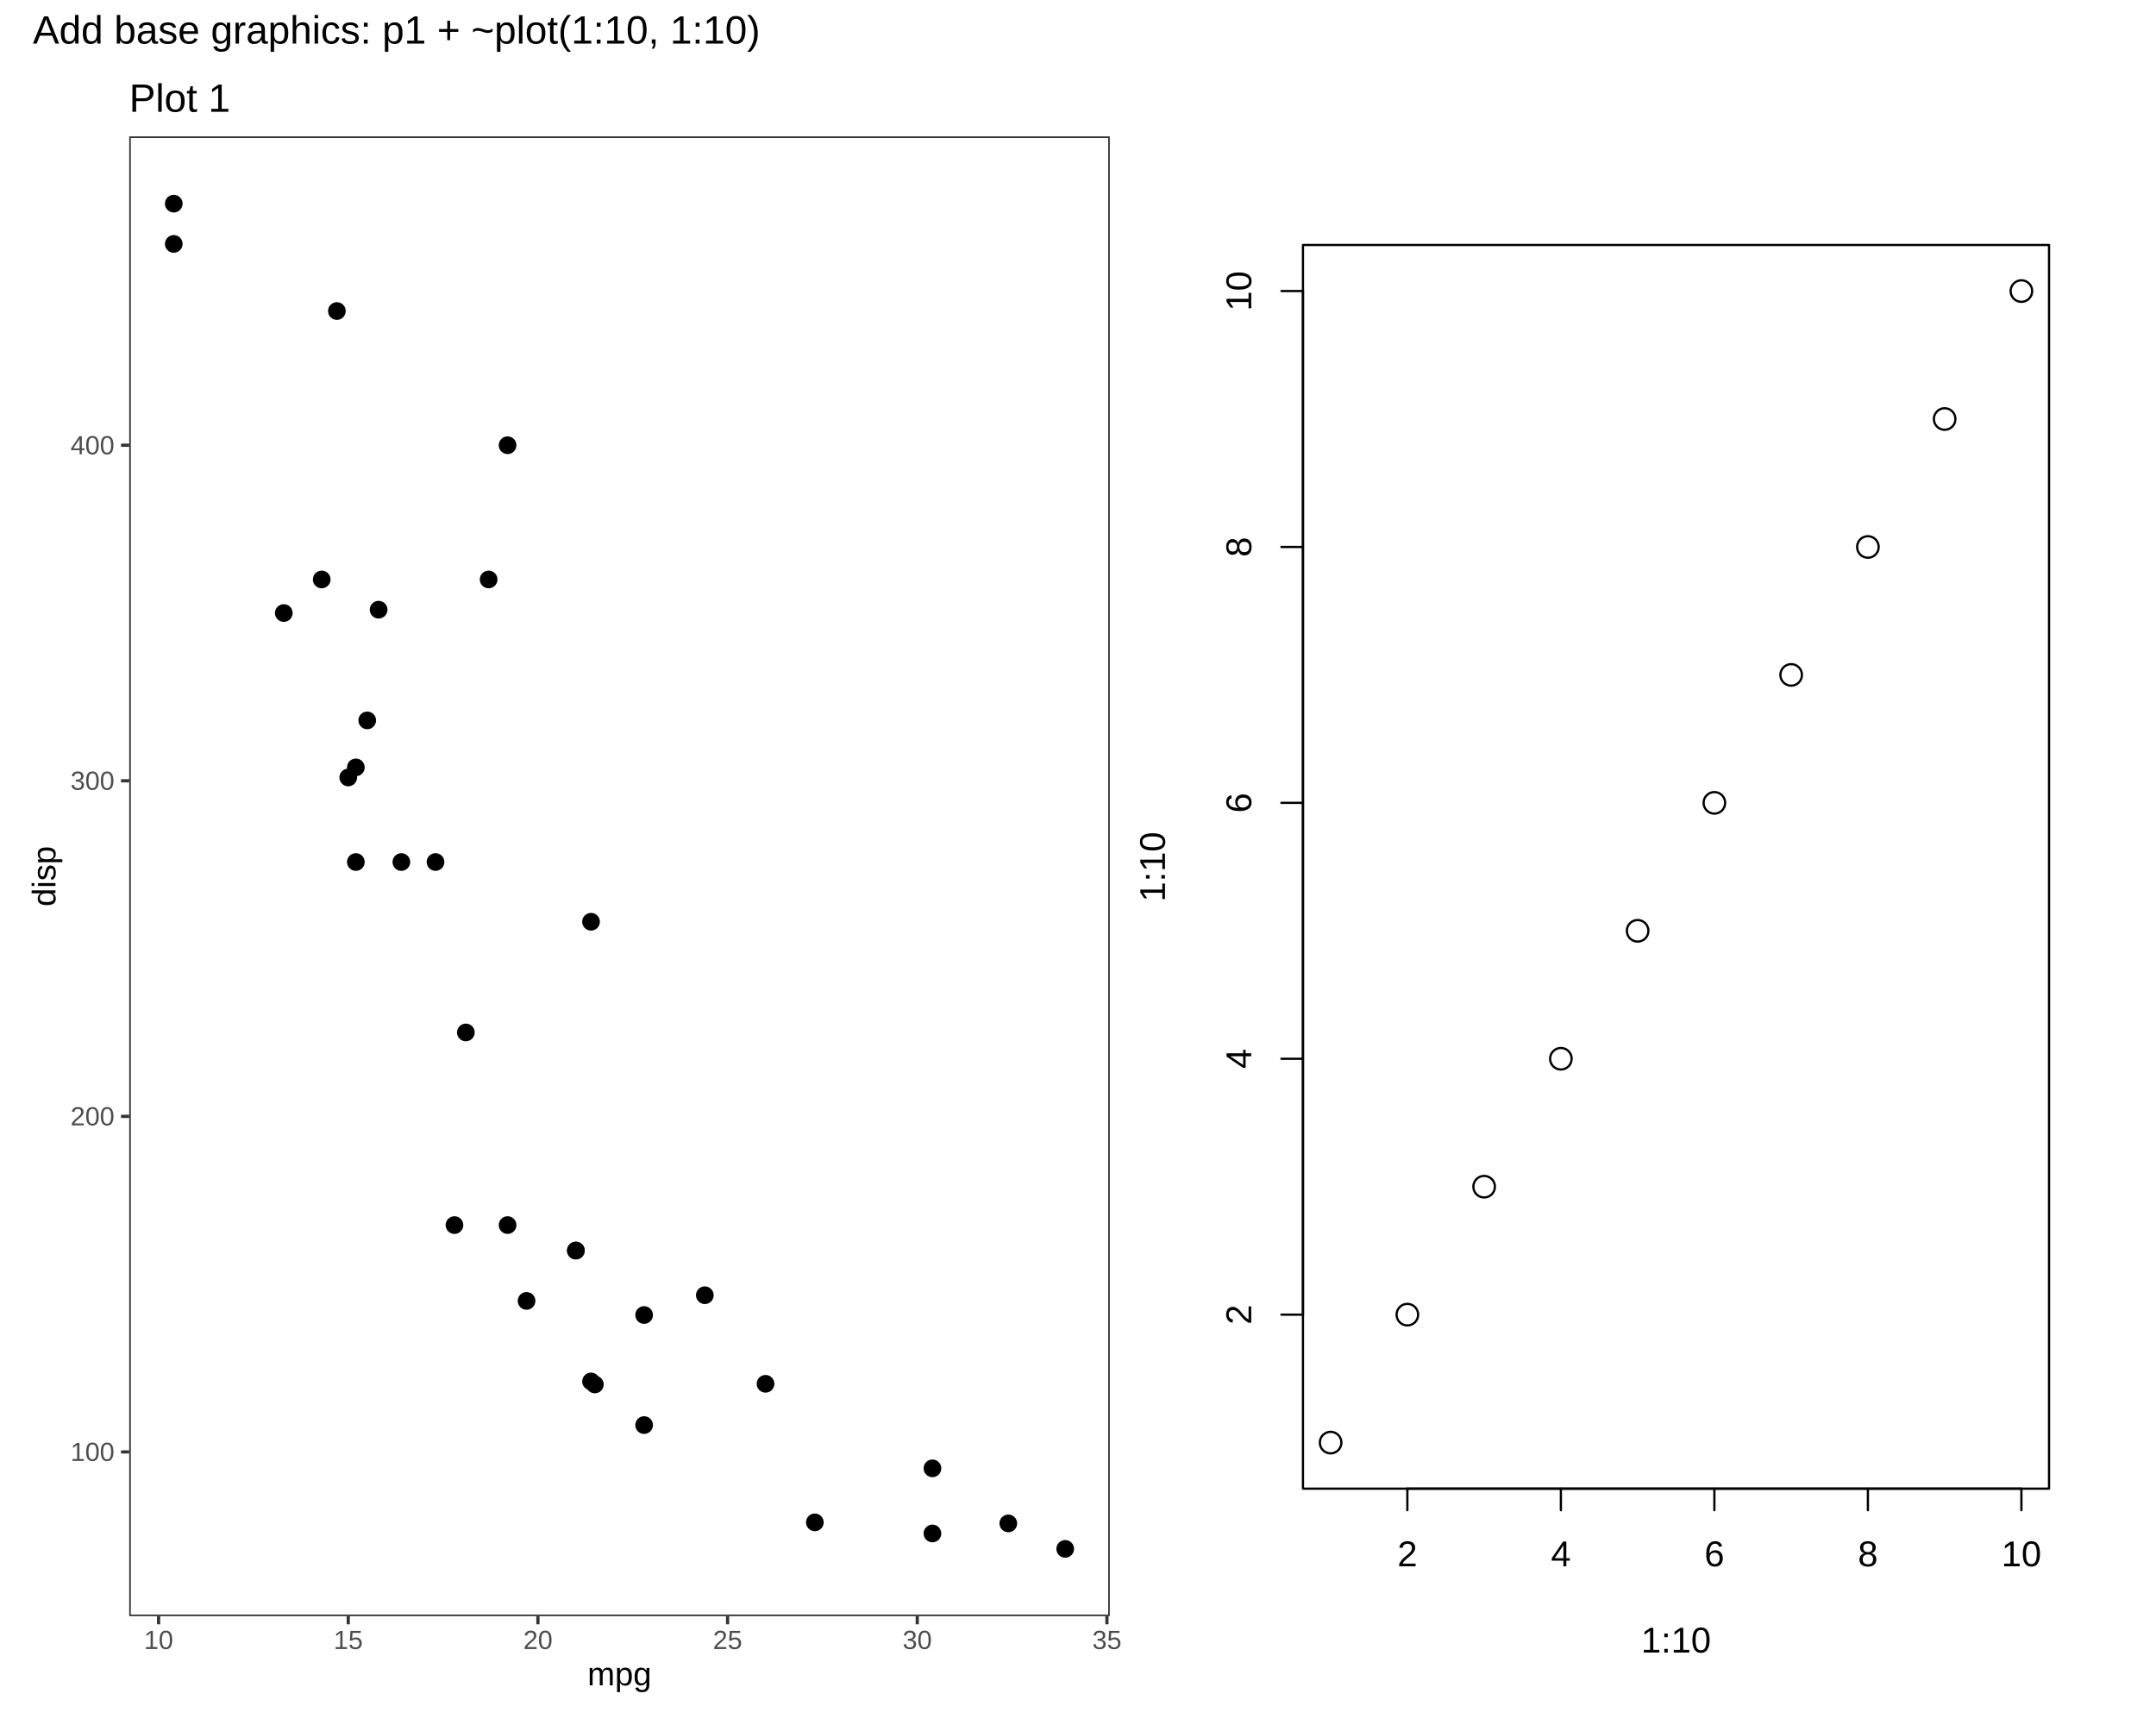
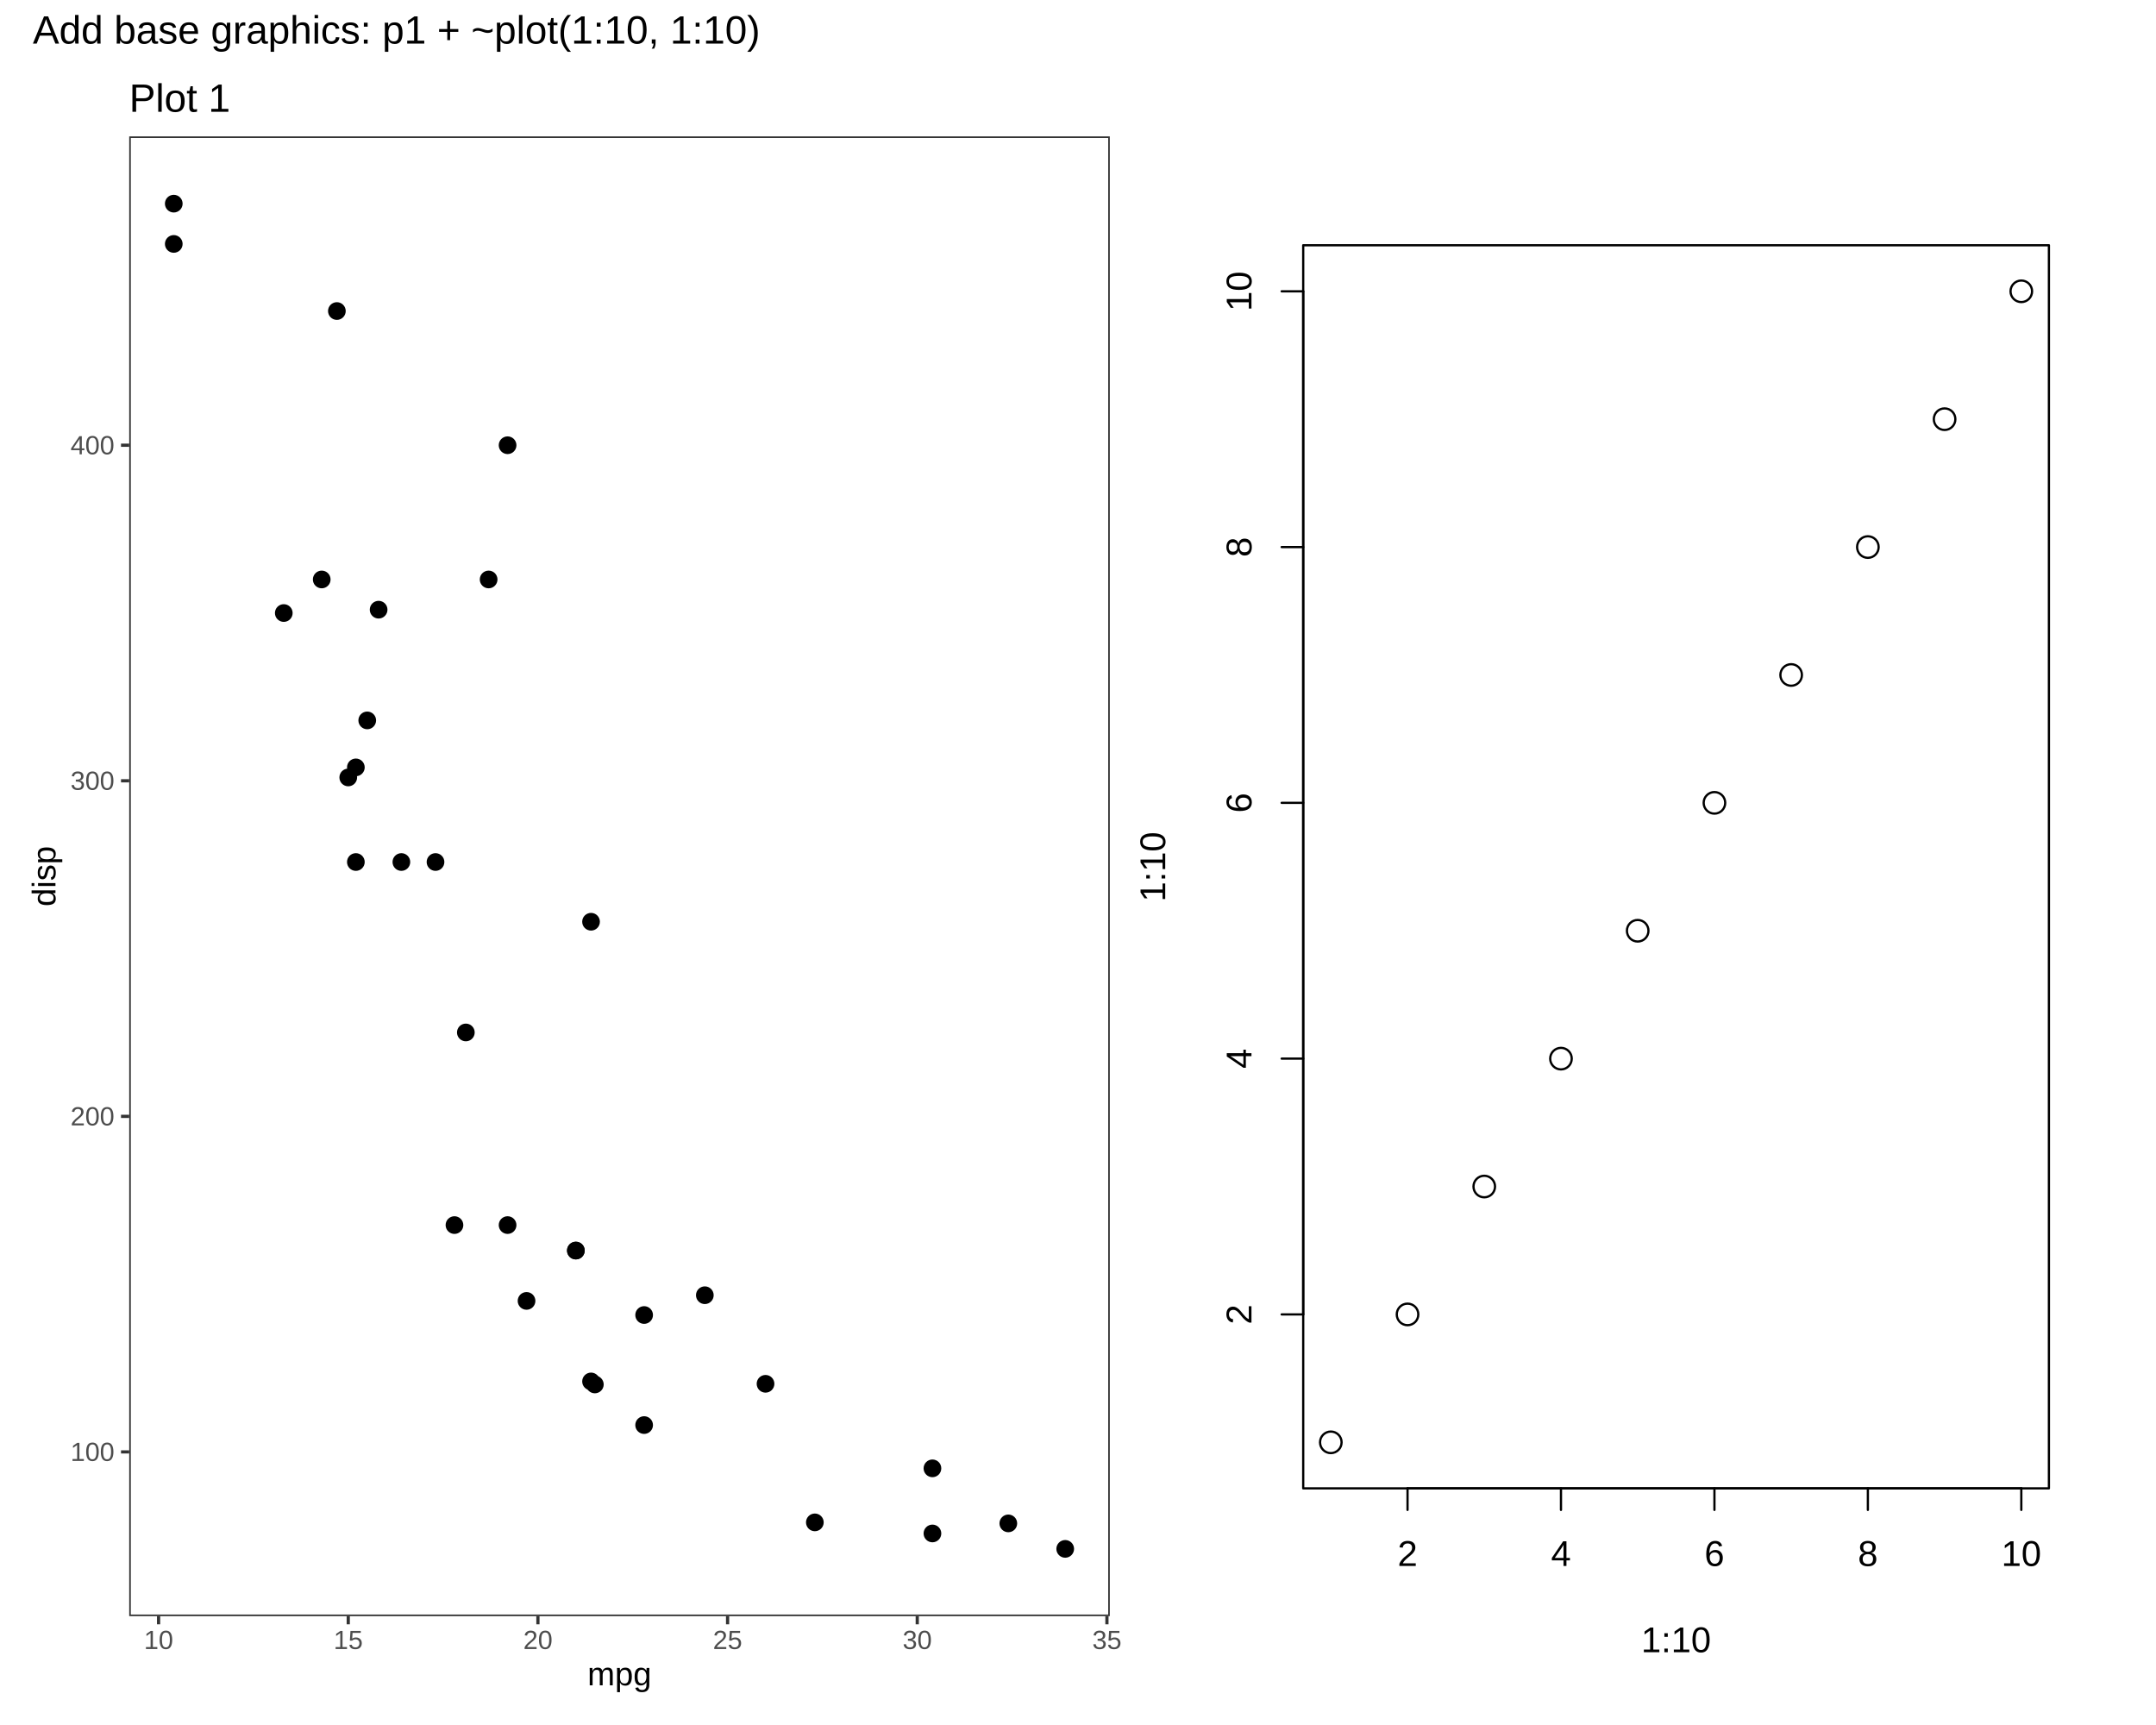
<svg xmlns="http://www.w3.org/2000/svg" viewBox="0 0 720.00 576.00">
  <defs>
    <style type="text/css">
    line, polyline, polygon, path, rect, circle {
      fill: none;
      stroke: #000000;
      stroke-linecap: round;
      stroke-linejoin: round;
      stroke-miterlimit: 10.00;
    }
  </style>
  </defs>
  <rect width="100%" height="100%" style="stroke: none; fill: #FFFFFF;" />
  <rect x="0.00" y="0.00" width="720.00" height="576.00" style="stroke-width: 1.07; stroke: #FFFFFF; fill: #FFFFFF;" />
  <defs>
    <clipPath id="cpMzc2LjA5fDcxNC41Mnw1NzAuNTJ8MjIuNzc=">
      <rect x="376.09" y="22.77" width="338.43" height="547.75" />
    </clipPath>
  </defs>
  <rect x="376.09" y="22.77" width="338.43" height="547.75" style="stroke-width: 1.07; stroke: #FFFFFF; fill: #FFFFFF;" clip-path="url(#cpMzc2LjA5fDcxNC41Mnw1NzAuNTJ8MjIuNzc=)" />
  <defs>
    <clipPath id="cpMC4wMHw3MjAuMDB8NTc2LjAwfDAuMDA=">
      <rect x="0.00" y="0.00" width="720.00" height="576.00" />
    </clipPath>
  </defs>
  <defs>
    <clipPath id="cpNS40OHwzNzYuMDl8NTcwLjUyfDIyLjc3">
      <rect x="5.48" y="22.77" width="370.61" height="547.75" />
    </clipPath>
  </defs>
  <rect x="5.48" y="22.77" width="370.61" height="547.75" style="stroke-width: 1.07; stroke: #FFFFFF; fill: #FFFFFF;" clip-path="url(#cpNS40OHwzNzYuMDl8NTcwLjUyfDIyLjc3)" />
  <defs>
    <clipPath id="cpMC4wMHw3MjAuMDB8NTc2LjAwfDAuMDA=">
      <rect x="0.00" y="0.00" width="720.00" height="576.00" />
    </clipPath>
  </defs>
  <defs>
    <clipPath id="cpNDMuMTV8MzcwLjYxfDUzOS42NXw0NS41NA==">
      <rect x="43.15" y="45.54" width="327.47" height="494.11" />
    </clipPath>
  </defs>
  <rect x="43.15" y="45.54" width="327.47" height="494.11" style="stroke-width: 1.07; stroke: none; fill: #FFFFFF;" clip-path="url(#cpNDMuMTV8MzcwLjYxfDUzOS42NXw0NS41NA==)" />
  <circle cx="192.31" cy="417.58" r="1.95pt" style="stroke-width: 0.71; fill: #000000;" clip-path="url(#cpNDMuMTV8MzcwLjYxfDUzOS42NXw0NS41NA==)" />
  <circle cx="192.31" cy="417.58" r="1.95pt" style="stroke-width: 0.71; fill: #000000;" clip-path="url(#cpNDMuMTV8MzcwLjYxfDUzOS42NXw0NS41NA==)" />
  <circle cx="215.11" cy="475.85" r="1.95pt" style="stroke-width: 0.71; fill: #000000;" clip-path="url(#cpNDMuMTV8MzcwLjYxfDUzOS42NXw0NS41NA==)" />
  <circle cx="197.38" cy="307.78" r="1.95pt" style="stroke-width: 0.71; fill: #000000;" clip-path="url(#cpNDMuMTV8MzcwLjYxfDUzOS42NXw0NS41NA==)" />
  <circle cx="163.18" cy="193.49" r="1.95pt" style="stroke-width: 0.71; fill: #000000;" clip-path="url(#cpNDMuMTV8MzcwLjYxfDUzOS42NXw0NS41NA==)" />
  <circle cx="155.57" cy="344.75" r="1.95pt" style="stroke-width: 0.71; fill: #000000;" clip-path="url(#cpNDMuMTV8MzcwLjYxfDUzOS42NXw0NS41NA==)" />
  <circle cx="107.44" cy="193.49" r="1.95pt" style="stroke-width: 0.71; fill: #000000;" clip-path="url(#cpNDMuMTV8MzcwLjYxfDUzOS42NXw0NS41NA==)" />
  <circle cx="235.38" cy="432.49" r="1.95pt" style="stroke-width: 0.71; fill: #000000;" clip-path="url(#cpNDMuMTV8MzcwLjYxfDUzOS42NXw0NS41NA==)" />
  <circle cx="215.11" cy="439.10" r="1.95pt" style="stroke-width: 0.71; fill: #000000;" clip-path="url(#cpNDMuMTV8MzcwLjYxfDUzOS42NXw0NS41NA==)" />
  <circle cx="169.51" cy="409.07" r="1.95pt" style="stroke-width: 0.71; fill: #000000;" clip-path="url(#cpNDMuMTV8MzcwLjYxfDUzOS42NXw0NS41NA==)" />
  <circle cx="151.77" cy="409.07" r="1.95pt" style="stroke-width: 0.71; fill: #000000;" clip-path="url(#cpNDMuMTV8MzcwLjYxfDUzOS42NXw0NS41NA==)" />
  <circle cx="134.04" cy="287.84" r="1.95pt" style="stroke-width: 0.71; fill: #000000;" clip-path="url(#cpNDMuMTV8MzcwLjYxfDUzOS42NXw0NS41NA==)" />
  <circle cx="145.44" cy="287.84" r="1.95pt" style="stroke-width: 0.71; fill: #000000;" clip-path="url(#cpNDMuMTV8MzcwLjYxfDUzOS42NXw0NS41NA==)" />
  <circle cx="118.84" cy="287.84" r="1.95pt" style="stroke-width: 0.71; fill: #000000;" clip-path="url(#cpNDMuMTV8MzcwLjYxfDUzOS42NXw0NS41NA==)" />
  <circle cx="58.03" cy="68.00" r="1.95pt" style="stroke-width: 0.71; fill: #000000;" clip-path="url(#cpNDMuMTV8MzcwLjYxfDUzOS42NXw0NS41NA==)" />
  <circle cx="58.03" cy="81.45" r="1.95pt" style="stroke-width: 0.71; fill: #000000;" clip-path="url(#cpNDMuMTV8MzcwLjYxfDUzOS42NXw0NS41NA==)" />
  <circle cx="112.50" cy="103.86" r="1.95pt" style="stroke-width: 0.71; fill: #000000;" clip-path="url(#cpNDMuMTV8MzcwLjYxfDUzOS42NXw0NS41NA==)" />
  <circle cx="336.73" cy="508.68" r="1.95pt" style="stroke-width: 0.71; fill: #000000;" clip-path="url(#cpNDMuMTV8MzcwLjYxfDUzOS42NXw0NS41NA==)" />
  <circle cx="311.39" cy="512.04" r="1.95pt" style="stroke-width: 0.71; fill: #000000;" clip-path="url(#cpNDMuMTV8MzcwLjYxfDUzOS42NXw0NS41NA==)" />
  <circle cx="355.73" cy="517.19" r="1.95pt" style="stroke-width: 0.71; fill: #000000;" clip-path="url(#cpNDMuMTV8MzcwLjYxfDUzOS42NXw0NS41NA==)" />
  <circle cx="198.65" cy="462.29" r="1.95pt" style="stroke-width: 0.71; fill: #000000;" clip-path="url(#cpNDMuMTV8MzcwLjYxfDUzOS42NXw0NS41NA==)" />
  <circle cx="122.64" cy="240.55" r="1.95pt" style="stroke-width: 0.71; fill: #000000;" clip-path="url(#cpNDMuMTV8MzcwLjYxfDUzOS42NXw0NS41NA==)" />
  <circle cx="118.84" cy="256.24" r="1.95pt" style="stroke-width: 0.71; fill: #000000;" clip-path="url(#cpNDMuMTV8MzcwLjYxfDUzOS42NXw0NS41NA==)" />
  <circle cx="94.77" cy="204.70" r="1.95pt" style="stroke-width: 0.71; fill: #000000;" clip-path="url(#cpNDMuMTV8MzcwLjYxfDUzOS42NXw0NS41NA==)" />
  <circle cx="169.51" cy="148.67" r="1.95pt" style="stroke-width: 0.71; fill: #000000;" clip-path="url(#cpNDMuMTV8MzcwLjYxfDUzOS42NXw0NS41NA==)" />
  <circle cx="272.12" cy="508.34" r="1.95pt" style="stroke-width: 0.71; fill: #000000;" clip-path="url(#cpNDMuMTV8MzcwLjYxfDUzOS42NXw0NS41NA==)" />
  <circle cx="255.65" cy="462.07" r="1.95pt" style="stroke-width: 0.71; fill: #000000;" clip-path="url(#cpNDMuMTV8MzcwLjYxfDUzOS42NXw0NS41NA==)" />
  <circle cx="311.39" cy="490.30" r="1.95pt" style="stroke-width: 0.71; fill: #000000;" clip-path="url(#cpNDMuMTV8MzcwLjYxfDUzOS42NXw0NS41NA==)" />
  <circle cx="126.44" cy="203.58" r="1.95pt" style="stroke-width: 0.71; fill: #000000;" clip-path="url(#cpNDMuMTV8MzcwLjYxfDUzOS42NXw0NS41NA==)" />
  <circle cx="175.84" cy="434.39" r="1.95pt" style="stroke-width: 0.71; fill: #000000;" clip-path="url(#cpNDMuMTV8MzcwLjYxfDUzOS42NXw0NS41NA==)" />
  <circle cx="116.30" cy="259.60" r="1.95pt" style="stroke-width: 0.71; fill: #000000;" clip-path="url(#cpNDMuMTV8MzcwLjYxfDUzOS42NXw0NS41NA==)" />
  <circle cx="197.38" cy="461.28" r="1.95pt" style="stroke-width: 0.71; fill: #000000;" clip-path="url(#cpNDMuMTV8MzcwLjYxfDUzOS42NXw0NS41NA==)" />
  <rect x="43.15" y="45.54" width="327.47" height="494.11" style="stroke-width: 1.07; stroke: #333333;" clip-path="url(#cpNDMuMTV8MzcwLjYxfDUzOS42NXw0NS41NA==)" />
  <defs>
    <clipPath id="cpMC4wMHw3MjAuMDB8NTc2LjAwfDAuMDA=">
      <rect x="0.00" y="0.00" width="720.00" height="576.00" />
    </clipPath>
  </defs>
  <g clip-path="url(#cpMC4wMHw3MjAuMDB8NTc2LjAwfDAuMDA=)">
    <text x="23.54" y="487.83" style="font-size: 8.80px; fill: #4D4D4D; font-family: Liberation Sans;" textLength="14.67px" lengthAdjust="spacingAndGlyphs">100</text>
  </g>
  <g clip-path="url(#cpMC4wMHw3MjAuMDB8NTc2LjAwfDAuMDA=)">
    <text x="23.54" y="375.79" style="font-size: 8.80px; fill: #4D4D4D; font-family: Liberation Sans;" textLength="14.67px" lengthAdjust="spacingAndGlyphs">200</text>
  </g>
  <g clip-path="url(#cpMC4wMHw3MjAuMDB8NTc2LjAwfDAuMDA=)">
    <text x="23.54" y="263.74" style="font-size: 8.80px; fill: #4D4D4D; font-family: Liberation Sans;" textLength="14.67px" lengthAdjust="spacingAndGlyphs">300</text>
  </g>
  <g clip-path="url(#cpMC4wMHw3MjAuMDB8NTc2LjAwfDAuMDA=)">
    <text x="23.54" y="151.70" style="font-size: 8.80px; fill: #4D4D4D; font-family: Liberation Sans;" textLength="14.67px" lengthAdjust="spacingAndGlyphs">400</text>
  </g>
  <polyline points="40.41,484.81 43.15,484.81 " style="stroke-width: 1.07; stroke: #333333; stroke-linecap: butt;" clip-path="url(#cpMC4wMHw3MjAuMDB8NTc2LjAwfDAuMDA=)" />
  <polyline points="40.41,372.77 43.15,372.77 " style="stroke-width: 1.07; stroke: #333333; stroke-linecap: butt;" clip-path="url(#cpMC4wMHw3MjAuMDB8NTc2LjAwfDAuMDA=)" />
  <polyline points="40.41,260.72 43.15,260.72 " style="stroke-width: 1.07; stroke: #333333; stroke-linecap: butt;" clip-path="url(#cpMC4wMHw3MjAuMDB8NTc2LjAwfDAuMDA=)" />
  <polyline points="40.41,148.67 43.15,148.67 " style="stroke-width: 1.07; stroke: #333333; stroke-linecap: butt;" clip-path="url(#cpMC4wMHw3MjAuMDB8NTc2LjAwfDAuMDA=)" />
  <polyline points="52.96,542.39 52.96,539.65 " style="stroke-width: 1.07; stroke: #333333; stroke-linecap: butt;" clip-path="url(#cpMC4wMHw3MjAuMDB8NTc2LjAwfDAuMDA=)" />
  <polyline points="116.30,542.39 116.30,539.65 " style="stroke-width: 1.07; stroke: #333333; stroke-linecap: butt;" clip-path="url(#cpMC4wMHw3MjAuMDB8NTc2LjAwfDAuMDA=)" />
  <polyline points="179.64,542.39 179.64,539.65 " style="stroke-width: 1.07; stroke: #333333; stroke-linecap: butt;" clip-path="url(#cpMC4wMHw3MjAuMDB8NTc2LjAwfDAuMDA=)" />
  <polyline points="242.98,542.39 242.98,539.65 " style="stroke-width: 1.07; stroke: #333333; stroke-linecap: butt;" clip-path="url(#cpMC4wMHw3MjAuMDB8NTc2LjAwfDAuMDA=)" />
  <polyline points="306.32,542.39 306.32,539.65 " style="stroke-width: 1.07; stroke: #333333; stroke-linecap: butt;" clip-path="url(#cpMC4wMHw3MjAuMDB8NTc2LjAwfDAuMDA=)" />
  <polyline points="369.66,542.39 369.66,539.65 " style="stroke-width: 1.07; stroke: #333333; stroke-linecap: butt;" clip-path="url(#cpMC4wMHw3MjAuMDB8NTc2LjAwfDAuMDA=)" />
  <g clip-path="url(#cpMC4wMHw3MjAuMDB8NTc2LjAwfDAuMDA=)">
    <text x="48.07" y="550.63" style="font-size: 8.80px; fill: #4D4D4D; font-family: Liberation Sans;" textLength="9.78px" lengthAdjust="spacingAndGlyphs">10</text>
  </g>
  <g clip-path="url(#cpMC4wMHw3MjAuMDB8NTc2LjAwfDAuMDA=)">
    <text x="111.41" y="550.63" style="font-size: 8.80px; fill: #4D4D4D; font-family: Liberation Sans;" textLength="9.78px" lengthAdjust="spacingAndGlyphs">15</text>
  </g>
  <g clip-path="url(#cpMC4wMHw3MjAuMDB8NTc2LjAwfDAuMDA=)">
    <text x="174.75" y="550.63" style="font-size: 8.80px; fill: #4D4D4D; font-family: Liberation Sans;" textLength="9.78px" lengthAdjust="spacingAndGlyphs">20</text>
  </g>
  <g clip-path="url(#cpMC4wMHw3MjAuMDB8NTc2LjAwfDAuMDA=)">
    <text x="238.09" y="550.63" style="font-size: 8.80px; fill: #4D4D4D; font-family: Liberation Sans;" textLength="9.78px" lengthAdjust="spacingAndGlyphs">25</text>
  </g>
  <g clip-path="url(#cpMC4wMHw3MjAuMDB8NTc2LjAwfDAuMDA=)">
    <text x="301.43" y="550.63" style="font-size: 8.80px; fill: #4D4D4D; font-family: Liberation Sans;" textLength="9.78px" lengthAdjust="spacingAndGlyphs">30</text>
  </g>
  <g clip-path="url(#cpMC4wMHw3MjAuMDB8NTc2LjAwfDAuMDA=)">
    <text x="364.77" y="550.63" style="font-size: 8.80px; fill: #4D4D4D; font-family: Liberation Sans;" textLength="9.78px" lengthAdjust="spacingAndGlyphs">35</text>
  </g>
  <g clip-path="url(#cpMC4wMHw3MjAuMDB8NTc2LjAwfDAuMDA=)">
    <text x="196.18" y="562.76" style="font-size: 11.00px; font-family: Liberation Sans;" textLength="21.41px" lengthAdjust="spacingAndGlyphs">mpg</text>
  </g>
  <g clip-path="url(#cpMC4wMHw3MjAuMDB8NTc2LjAwfDAuMDA=)">
    <text transform="translate(18.52,302.69) rotate(-90)" style="font-size: 11.00px; font-family: Liberation Sans;" textLength="20.19px" lengthAdjust="spacingAndGlyphs">disp</text>
  </g>
  <g clip-path="url(#cpMC4wMHw3MjAuMDB8NTc2LjAwfDAuMDA=)">
    <text x="43.15" y="37.33" style="font-size: 13.20px; font-family: Liberation Sans;" textLength="33.70px" lengthAdjust="spacingAndGlyphs">Plot 1</text>
  </g>
  <defs>
    <clipPath id="cpMzgxLjU3fDcwOS4wNHw1MzkuNjV8NDUuNTQ=">
      <rect x="381.57" y="45.54" width="327.47" height="494.11" />
    </clipPath>
  </defs>
  <defs>
    <clipPath id="cpMC4wMHw3MjAuMDB8NTc2LjAwfDAuMDA=">
      <rect x="0.00" y="0.00" width="720.00" height="576.00" />
    </clipPath>
  </defs>
  <defs>
    <clipPath id="cpMzc2LjA5fDcxNC41Mnw1NzAuNTJ8MjIuNzc=">
      <rect x="376.09" y="22.77" width="338.43" height="547.75" />
    </clipPath>
  </defs>
  <defs>
-     <clipPath id="cpNDM1LjEzfDY4NC4yOHw0OTcuMDh8ODEuODE=">
-       <rect x="435.13" y="81.81" width="249.15" height="415.27" />
-     </clipPath>
-   </defs>
-   <defs>
-     <clipPath id="cpMzc2LjA5fDcxNC41Mnw1NzAuNTJ8MjIuNzc=">
-       <rect x="376.09" y="22.77" width="338.43" height="547.75" />
-     </clipPath>
-   </defs>
-   <defs>
-     <clipPath id="cpNDM1LjEzfDY4NC4yOHw0OTcuMDh8ODEuODE=">
-       <rect x="435.13" y="81.81" width="249.15" height="415.27" />
+     <clipPath id="cpNDM1LjM4fDY4NC4xNXw0OTYuOTh8ODEuODk=">
+       <rect x="435.38" y="81.89" width="248.77" height="415.09" />
+     </clipPath>
+   </defs>
+   <defs>
+     <clipPath id="cpMzc2LjA5fDcxNC41Mnw1NzAuNTJ8MjIuNzc=">
+       <rect x="376.09" y="22.77" width="338.43" height="547.75" />
+     </clipPath>
+   </defs>
+   <defs>
+     <clipPath id="cpNDM1LjIxfDY4NC4yNHw0OTYuOTh8ODEuODk=">
+       <rect x="435.21" y="81.89" width="249.03" height="415.09" />
    </clipPath>
  </defs>
  <defs>
    <clipPath id="cpMzc2LjA5fDcxNC41Mnw1NzAuNTJ8MjIuNzc=">
      <rect x="376.09" y="22.77" width="338.43" height="547.75" />
    </clipPath>
  </defs>
  <rect x="291.49" y="-114.17" width="507.64" height="821.62" style="stroke-width: 0.75; stroke: none; fill: #FFFFFF;" clip-path="url(#cpMzc2LjA5fDcxNC41Mnw1NzAuNTJ8MjIuNzc=)" />
  <defs>
-     <clipPath id="cpNDM1LjEzfDY4NC4yOHw0OTcuMDh8ODEuODE=">
-       <rect x="435.13" y="81.81" width="249.15" height="415.27" />
-     </clipPath>
-   </defs>
-   <circle cx="444.36" cy="481.70" r="2.70pt" style="stroke-width: 0.75;" clip-path="url(#cpNDM1LjEzfDY4NC4yOHw0OTcuMDh8ODEuODE=)" />
-   <circle cx="469.99" cy="438.98" r="2.70pt" style="stroke-width: 0.75;" clip-path="url(#cpNDM1LjEzfDY4NC4yOHw0OTcuMDh8ODEuODE=)" />
-   <circle cx="495.63" cy="396.25" r="2.70pt" style="stroke-width: 0.75;" clip-path="url(#cpNDM1LjEzfDY4NC4yOHw0OTcuMDh8ODEuODE=)" />
-   <circle cx="521.26" cy="353.53" r="2.70pt" style="stroke-width: 0.75;" clip-path="url(#cpNDM1LjEzfDY4NC4yOHw0OTcuMDh8ODEuODE=)" />
-   <circle cx="546.89" cy="310.81" r="2.70pt" style="stroke-width: 0.75;" clip-path="url(#cpNDM1LjEzfDY4NC4yOHw0OTcuMDh8ODEuODE=)" />
-   <circle cx="572.52" cy="268.08" r="2.70pt" style="stroke-width: 0.75;" clip-path="url(#cpNDM1LjEzfDY4NC4yOHw0OTcuMDh8ODEuODE=)" />
-   <circle cx="598.16" cy="225.36" r="2.70pt" style="stroke-width: 0.75;" clip-path="url(#cpNDM1LjEzfDY4NC4yOHw0OTcuMDh8ODEuODE=)" />
-   <circle cx="623.79" cy="182.64" r="2.70pt" style="stroke-width: 0.75;" clip-path="url(#cpNDM1LjEzfDY4NC4yOHw0OTcuMDh8ODEuODE=)" />
-   <circle cx="649.42" cy="139.91" r="2.70pt" style="stroke-width: 0.75;" clip-path="url(#cpNDM1LjEzfDY4NC4yOHw0OTcuMDh8ODEuODE=)" />
-   <circle cx="675.05" cy="97.19" r="2.70pt" style="stroke-width: 0.75;" clip-path="url(#cpNDM1LjEzfDY4NC4yOHw0OTcuMDh8ODEuODE=)" />
-   <defs>
-     <clipPath id="cpMzc2LjA5fDcxNC41Mnw1NzAuNTJ8MjIuNzc=">
-       <rect x="376.09" y="22.77" width="338.43" height="547.75" />
-     </clipPath>
-   </defs>
-   <line x1="469.99" y1="497.08" x2="675.05" y2="497.08" style="stroke-width: 0.75;" clip-path="url(#cpMzc2LjA5fDcxNC41Mnw1NzAuNTJ8MjIuNzc=)" />
-   <line x1="469.99" y1="497.08" x2="469.99" y2="504.28" style="stroke-width: 0.75;" clip-path="url(#cpMzc2LjA5fDcxNC41Mnw1NzAuNTJ8MjIuNzc=)" />
-   <line x1="521.26" y1="497.08" x2="521.26" y2="504.28" style="stroke-width: 0.75;" clip-path="url(#cpMzc2LjA5fDcxNC41Mnw1NzAuNTJ8MjIuNzc=)" />
-   <line x1="572.52" y1="497.08" x2="572.52" y2="504.28" style="stroke-width: 0.75;" clip-path="url(#cpMzc2LjA5fDcxNC41Mnw1NzAuNTJ8MjIuNzc=)" />
-   <line x1="623.79" y1="497.08" x2="623.79" y2="504.28" style="stroke-width: 0.75;" clip-path="url(#cpMzc2LjA5fDcxNC41Mnw1NzAuNTJ8MjIuNzc=)" />
-   <line x1="675.05" y1="497.08" x2="675.05" y2="504.28" style="stroke-width: 0.75;" clip-path="url(#cpMzc2LjA5fDcxNC41Mnw1NzAuNTJ8MjIuNzc=)" />
-   <g clip-path="url(#cpMzc2LjA5fDcxNC41Mnw1NzAuNTJ8MjIuNzc=)">
-     <text x="466.66" y="523.00" style="font-size: 12.00px; font-family: Liberation Sans;" textLength="6.67px" lengthAdjust="spacingAndGlyphs">2</text>
-   </g>
-   <g clip-path="url(#cpMzc2LjA5fDcxNC41Mnw1NzAuNTJ8MjIuNzc=)">
-     <text x="517.92" y="523.00" style="font-size: 12.00px; font-family: Liberation Sans;" textLength="6.67px" lengthAdjust="spacingAndGlyphs">4</text>
-   </g>
-   <g clip-path="url(#cpMzc2LjA5fDcxNC41Mnw1NzAuNTJ8MjIuNzc=)">
-     <text x="569.19" y="523.00" style="font-size: 12.00px; font-family: Liberation Sans;" textLength="6.67px" lengthAdjust="spacingAndGlyphs">6</text>
-   </g>
-   <g clip-path="url(#cpMzc2LjA5fDcxNC41Mnw1NzAuNTJ8MjIuNzc=)">
-     <text x="620.45" y="523.00" style="font-size: 12.00px; font-family: Liberation Sans;" textLength="6.67px" lengthAdjust="spacingAndGlyphs">8</text>
-   </g>
-   <g clip-path="url(#cpMzc2LjA5fDcxNC41Mnw1NzAuNTJ8MjIuNzc=)">
-     <text x="668.38" y="523.00" style="font-size: 12.00px; font-family: Liberation Sans;" textLength="13.34px" lengthAdjust="spacingAndGlyphs">10</text>
-   </g>
-   <line x1="435.13" y1="438.98" x2="435.13" y2="97.19" style="stroke-width: 0.75;" clip-path="url(#cpMzc2LjA5fDcxNC41Mnw1NzAuNTJ8MjIuNzc=)" />
-   <line x1="435.13" y1="438.98" x2="427.93" y2="438.98" style="stroke-width: 0.75;" clip-path="url(#cpMzc2LjA5fDcxNC41Mnw1NzAuNTJ8MjIuNzc=)" />
-   <line x1="435.13" y1="353.53" x2="427.93" y2="353.53" style="stroke-width: 0.75;" clip-path="url(#cpMzc2LjA5fDcxNC41Mnw1NzAuNTJ8MjIuNzc=)" />
-   <line x1="435.13" y1="268.08" x2="427.93" y2="268.08" style="stroke-width: 0.75;" clip-path="url(#cpMzc2LjA5fDcxNC41Mnw1NzAuNTJ8MjIuNzc=)" />
-   <line x1="435.13" y1="182.64" x2="427.93" y2="182.64" style="stroke-width: 0.75;" clip-path="url(#cpMzc2LjA5fDcxNC41Mnw1NzAuNTJ8MjIuNzc=)" />
-   <line x1="435.13" y1="97.19" x2="427.93" y2="97.19" style="stroke-width: 0.75;" clip-path="url(#cpMzc2LjA5fDcxNC41Mnw1NzAuNTJ8MjIuNzc=)" />
-   <g clip-path="url(#cpMzc2LjA5fDcxNC41Mnw1NzAuNTJ8MjIuNzc=)">
-     <text transform="translate(417.85,442.31) rotate(-90)" style="font-size: 12.00px; font-family: Liberation Sans;" textLength="6.67px" lengthAdjust="spacingAndGlyphs">2</text>
-   </g>
-   <g clip-path="url(#cpMzc2LjA5fDcxNC41Mnw1NzAuNTJ8MjIuNzc=)">
-     <text transform="translate(417.85,356.87) rotate(-90)" style="font-size: 12.00px; font-family: Liberation Sans;" textLength="6.67px" lengthAdjust="spacingAndGlyphs">4</text>
-   </g>
-   <g clip-path="url(#cpMzc2LjA5fDcxNC41Mnw1NzAuNTJ8MjIuNzc=)">
-     <text transform="translate(417.85,271.42) rotate(-90)" style="font-size: 12.00px; font-family: Liberation Sans;" textLength="6.67px" lengthAdjust="spacingAndGlyphs">6</text>
-   </g>
-   <g clip-path="url(#cpMzc2LjA5fDcxNC41Mnw1NzAuNTJ8MjIuNzc=)">
-     <text transform="translate(417.85,185.97) rotate(-90)" style="font-size: 12.00px; font-family: Liberation Sans;" textLength="6.67px" lengthAdjust="spacingAndGlyphs">8</text>
-   </g>
-   <g clip-path="url(#cpMzc2LjA5fDcxNC41Mnw1NzAuNTJ8MjIuNzc=)">
-     <text transform="translate(417.85,103.86) rotate(-90)" style="font-size: 12.00px; font-family: Liberation Sans;" textLength="13.34px" lengthAdjust="spacingAndGlyphs">10</text>
-   </g>
-   <polyline points="435.13,497.08 684.28,497.08 684.28,81.81 435.13,81.81 435.13,497.08 " style="stroke-width: 0.75;" clip-path="url(#cpMzc2LjA5fDcxNC41Mnw1NzAuNTJ8MjIuNzc=)" />
-   <g clip-path="url(#cpMzc2LjA5fDcxNC41Mnw1NzAuNTJ8MjIuNzc=)">
-     <text x="548.04" y="551.80" style="font-size: 12.00px; font-family: Liberation Sans;" textLength="23.34px" lengthAdjust="spacingAndGlyphs">1:10</text>
-   </g>
-   <g clip-path="url(#cpMzc2LjA5fDcxNC41Mnw1NzAuNTJ8MjIuNzc=)">
-     <text transform="translate(389.05,301.12) rotate(-90)" style="font-size: 12.00px; font-family: Liberation Sans;" textLength="23.34px" lengthAdjust="spacingAndGlyphs">1:10</text>
+     <clipPath id="cpNDM1LjIxfDY4NC4yNHw0OTYuOTh8ODEuODk=">
+       <rect x="435.21" y="81.89" width="249.03" height="415.09" />
+     </clipPath>
+   </defs>
+   <circle cx="444.43" cy="481.61" r="2.70pt" style="stroke-width: 0.75;" clip-path="url(#cpNDM1LjIxfDY4NC4yNHw0OTYuOTh8ODEuODk=)" />
+   <circle cx="470.05" cy="438.90" r="2.70pt" style="stroke-width: 0.75;" clip-path="url(#cpNDM1LjIxfDY4NC4yNHw0OTYuOTh8ODEuODk=)" />
+   <circle cx="495.67" cy="396.20" r="2.70pt" style="stroke-width: 0.75;" clip-path="url(#cpNDM1LjIxfDY4NC4yNHw0OTYuOTh8ODEuODk=)" />
+   <circle cx="521.29" cy="353.49" r="2.70pt" style="stroke-width: 0.75;" clip-path="url(#cpNDM1LjIxfDY4NC4yNHw0OTYuOTh8ODEuODk=)" />
+   <circle cx="546.91" cy="310.79" r="2.70pt" style="stroke-width: 0.75;" clip-path="url(#cpNDM1LjIxfDY4NC4yNHw0OTYuOTh8ODEuODk=)" />
+   <circle cx="572.54" cy="268.08" r="2.70pt" style="stroke-width: 0.75;" clip-path="url(#cpNDM1LjIxfDY4NC4yNHw0OTYuOTh8ODEuODk=)" />
+   <circle cx="598.16" cy="225.38" r="2.70pt" style="stroke-width: 0.75;" clip-path="url(#cpNDM1LjIxfDY4NC4yNHw0OTYuOTh8ODEuODk=)" />
+   <circle cx="623.78" cy="182.67" r="2.70pt" style="stroke-width: 0.75;" clip-path="url(#cpNDM1LjIxfDY4NC4yNHw0OTYuOTh8ODEuODk=)" />
+   <circle cx="649.40" cy="139.97" r="2.70pt" style="stroke-width: 0.75;" clip-path="url(#cpNDM1LjIxfDY4NC4yNHw0OTYuOTh8ODEuODk=)" />
+   <circle cx="675.02" cy="97.27" r="2.70pt" style="stroke-width: 0.75;" clip-path="url(#cpNDM1LjIxfDY4NC4yNHw0OTYuOTh8ODEuODk=)" />
+   <defs>
+     <clipPath id="cpMzc2LjA5fDcxNC41Mnw1NzAuNTJ8MjIuNzc=">
+       <rect x="376.09" y="22.77" width="338.43" height="547.75" />
+     </clipPath>
+   </defs>
+   <line x1="470.05" y1="496.98" x2="675.02" y2="496.98" style="stroke-width: 0.75;" clip-path="url(#cpMzc2LjA5fDcxNC41Mnw1NzAuNTJ8MjIuNzc=)" />
+   <line x1="470.05" y1="496.98" x2="470.05" y2="504.18" style="stroke-width: 0.75;" clip-path="url(#cpMzc2LjA5fDcxNC41Mnw1NzAuNTJ8MjIuNzc=)" />
+   <line x1="521.29" y1="496.98" x2="521.29" y2="504.18" style="stroke-width: 0.75;" clip-path="url(#cpMzc2LjA5fDcxNC41Mnw1NzAuNTJ8MjIuNzc=)" />
+   <line x1="572.54" y1="496.98" x2="572.54" y2="504.18" style="stroke-width: 0.75;" clip-path="url(#cpMzc2LjA5fDcxNC41Mnw1NzAuNTJ8MjIuNzc=)" />
+   <line x1="623.78" y1="496.98" x2="623.78" y2="504.18" style="stroke-width: 0.75;" clip-path="url(#cpMzc2LjA5fDcxNC41Mnw1NzAuNTJ8MjIuNzc=)" />
+   <line x1="675.02" y1="496.98" x2="675.02" y2="504.18" style="stroke-width: 0.75;" clip-path="url(#cpMzc2LjA5fDcxNC41Mnw1NzAuNTJ8MjIuNzc=)" />
+   <g clip-path="url(#cpMzc2LjA5fDcxNC41Mnw1NzAuNTJ8MjIuNzc=)">
+     <text x="466.72" y="522.90" style="font-size: 12.00px; font-family: Liberation Sans;" textLength="6.67px" lengthAdjust="spacingAndGlyphs">2</text>
+   </g>
+   <g clip-path="url(#cpMzc2LjA5fDcxNC41Mnw1NzAuNTJ8MjIuNzc=)">
+     <text x="517.96" y="522.90" style="font-size: 12.00px; font-family: Liberation Sans;" textLength="6.67px" lengthAdjust="spacingAndGlyphs">4</text>
+   </g>
+   <g clip-path="url(#cpMzc2LjA5fDcxNC41Mnw1NzAuNTJ8MjIuNzc=)">
+     <text x="569.20" y="522.90" style="font-size: 12.00px; font-family: Liberation Sans;" textLength="6.67px" lengthAdjust="spacingAndGlyphs">6</text>
+   </g>
+   <g clip-path="url(#cpMzc2LjA5fDcxNC41Mnw1NzAuNTJ8MjIuNzc=)">
+     <text x="620.44" y="522.90" style="font-size: 12.00px; font-family: Liberation Sans;" textLength="6.67px" lengthAdjust="spacingAndGlyphs">8</text>
+   </g>
+   <g clip-path="url(#cpMzc2LjA5fDcxNC41Mnw1NzAuNTJ8MjIuNzc=)">
+     <text x="668.35" y="522.90" style="font-size: 12.00px; font-family: Liberation Sans;" textLength="13.34px" lengthAdjust="spacingAndGlyphs">10</text>
+   </g>
+   <line x1="435.21" y1="438.90" x2="435.21" y2="97.27" style="stroke-width: 0.75;" clip-path="url(#cpMzc2LjA5fDcxNC41Mnw1NzAuNTJ8MjIuNzc=)" />
+   <line x1="435.21" y1="438.90" x2="428.01" y2="438.90" style="stroke-width: 0.75;" clip-path="url(#cpMzc2LjA5fDcxNC41Mnw1NzAuNTJ8MjIuNzc=)" />
+   <line x1="435.21" y1="353.49" x2="428.01" y2="353.49" style="stroke-width: 0.75;" clip-path="url(#cpMzc2LjA5fDcxNC41Mnw1NzAuNTJ8MjIuNzc=)" />
+   <line x1="435.21" y1="268.08" x2="428.01" y2="268.08" style="stroke-width: 0.75;" clip-path="url(#cpMzc2LjA5fDcxNC41Mnw1NzAuNTJ8MjIuNzc=)" />
+   <line x1="435.21" y1="182.67" x2="428.01" y2="182.67" style="stroke-width: 0.75;" clip-path="url(#cpMzc2LjA5fDcxNC41Mnw1NzAuNTJ8MjIuNzc=)" />
+   <line x1="435.21" y1="97.27" x2="428.01" y2="97.27" style="stroke-width: 0.75;" clip-path="url(#cpMzc2LjA5fDcxNC41Mnw1NzAuNTJ8MjIuNzc=)" />
+   <g clip-path="url(#cpMzc2LjA5fDcxNC41Mnw1NzAuNTJ8MjIuNzc=)">
+     <text transform="translate(417.93,442.24) rotate(-90)" style="font-size: 12.00px; font-family: Liberation Sans;" textLength="6.67px" lengthAdjust="spacingAndGlyphs">2</text>
+   </g>
+   <g clip-path="url(#cpMzc2LjA5fDcxNC41Mnw1NzAuNTJ8MjIuNzc=)">
+     <text transform="translate(417.93,356.83) rotate(-90)" style="font-size: 12.00px; font-family: Liberation Sans;" textLength="6.67px" lengthAdjust="spacingAndGlyphs">4</text>
+   </g>
+   <g clip-path="url(#cpMzc2LjA5fDcxNC41Mnw1NzAuNTJ8MjIuNzc=)">
+     <text transform="translate(417.93,271.42) rotate(-90)" style="font-size: 12.00px; font-family: Liberation Sans;" textLength="6.67px" lengthAdjust="spacingAndGlyphs">6</text>
+   </g>
+   <g clip-path="url(#cpMzc2LjA5fDcxNC41Mnw1NzAuNTJ8MjIuNzc=)">
+     <text transform="translate(417.93,186.01) rotate(-90)" style="font-size: 12.00px; font-family: Liberation Sans;" textLength="6.67px" lengthAdjust="spacingAndGlyphs">8</text>
+   </g>
+   <g clip-path="url(#cpMzc2LjA5fDcxNC41Mnw1NzAuNTJ8MjIuNzc=)">
+     <text transform="translate(417.93,103.94) rotate(-90)" style="font-size: 12.00px; font-family: Liberation Sans;" textLength="13.34px" lengthAdjust="spacingAndGlyphs">10</text>
+   </g>
+   <polyline points="435.21,496.98 684.24,496.98 684.24,81.89 435.21,81.89 435.21,496.98 " style="stroke-width: 0.75;" clip-path="url(#cpMzc2LjA5fDcxNC41Mnw1NzAuNTJ8MjIuNzc=)" />
+   <g clip-path="url(#cpMzc2LjA5fDcxNC41Mnw1NzAuNTJ8MjIuNzc=)">
+     <text x="548.05" y="551.70" style="font-size: 12.00px; font-family: Liberation Sans;" textLength="23.34px" lengthAdjust="spacingAndGlyphs">1:10</text>
+   </g>
+   <g clip-path="url(#cpMzc2LjA5fDcxNC41Mnw1NzAuNTJ8MjIuNzc=)">
+     <text transform="translate(389.13,301.11) rotate(-90)" style="font-size: 12.00px; font-family: Liberation Sans;" textLength="23.34px" lengthAdjust="spacingAndGlyphs">1:10</text>
  </g>
  <defs>
    <clipPath id="cpMC4wMHw3MjAuMDB8NTc2LjAwfDAuMDA=">
      <rect x="0.00" y="0.00" width="720.00" height="576.00" />
    </clipPath>
  </defs>
  <defs>
    <clipPath id="cpMzgxLjU3fDcwOS4wNHw0NS41NHwyOC4yNQ==">
      <rect x="381.57" y="28.25" width="327.47" height="17.29" />
    </clipPath>
  </defs>
  <defs>
    <clipPath id="cpMC4wMHw3MjAuMDB8NTc2LjAwfDAuMDA=">
      <rect x="0.00" y="0.00" width="720.00" height="576.00" />
    </clipPath>
  </defs>
  <defs>
    <clipPath id="cpMzgxLjU3fDcwOS4wNHw0NS41NHw0NS41NA==">
      <rect x="381.57" y="45.54" width="327.47" height="0.00" />
    </clipPath>
  </defs>
  <defs>
    <clipPath id="cpMC4wMHw3MjAuMDB8NTc2LjAwfDAuMDA=">
      <rect x="0.00" y="0.00" width="720.00" height="576.00" />
    </clipPath>
  </defs>
  <defs>
    <clipPath id="cpMzgxLjU3fDcwOS4wNHw1NjUuMDR8NTY1LjA0">
      <rect x="381.57" y="565.04" width="327.47" height="0.00" />
    </clipPath>
  </defs>
  <defs>
    <clipPath id="cpMC4wMHw3MjAuMDB8NTc2LjAwfDAuMDA=">
      <rect x="0.00" y="0.00" width="720.00" height="576.00" />
    </clipPath>
  </defs>
  <g clip-path="url(#cpMC4wMHw3MjAuMDB8NTc2LjAwfDAuMDA=)">
    <text x="10.96" y="14.56" style="font-size: 13.20px; font-family: Liberation Sans;" textLength="242.48px" lengthAdjust="spacingAndGlyphs">Add base graphics: p1 + ~plot(1:10, 1:10)</text>
  </g>
</svg>
